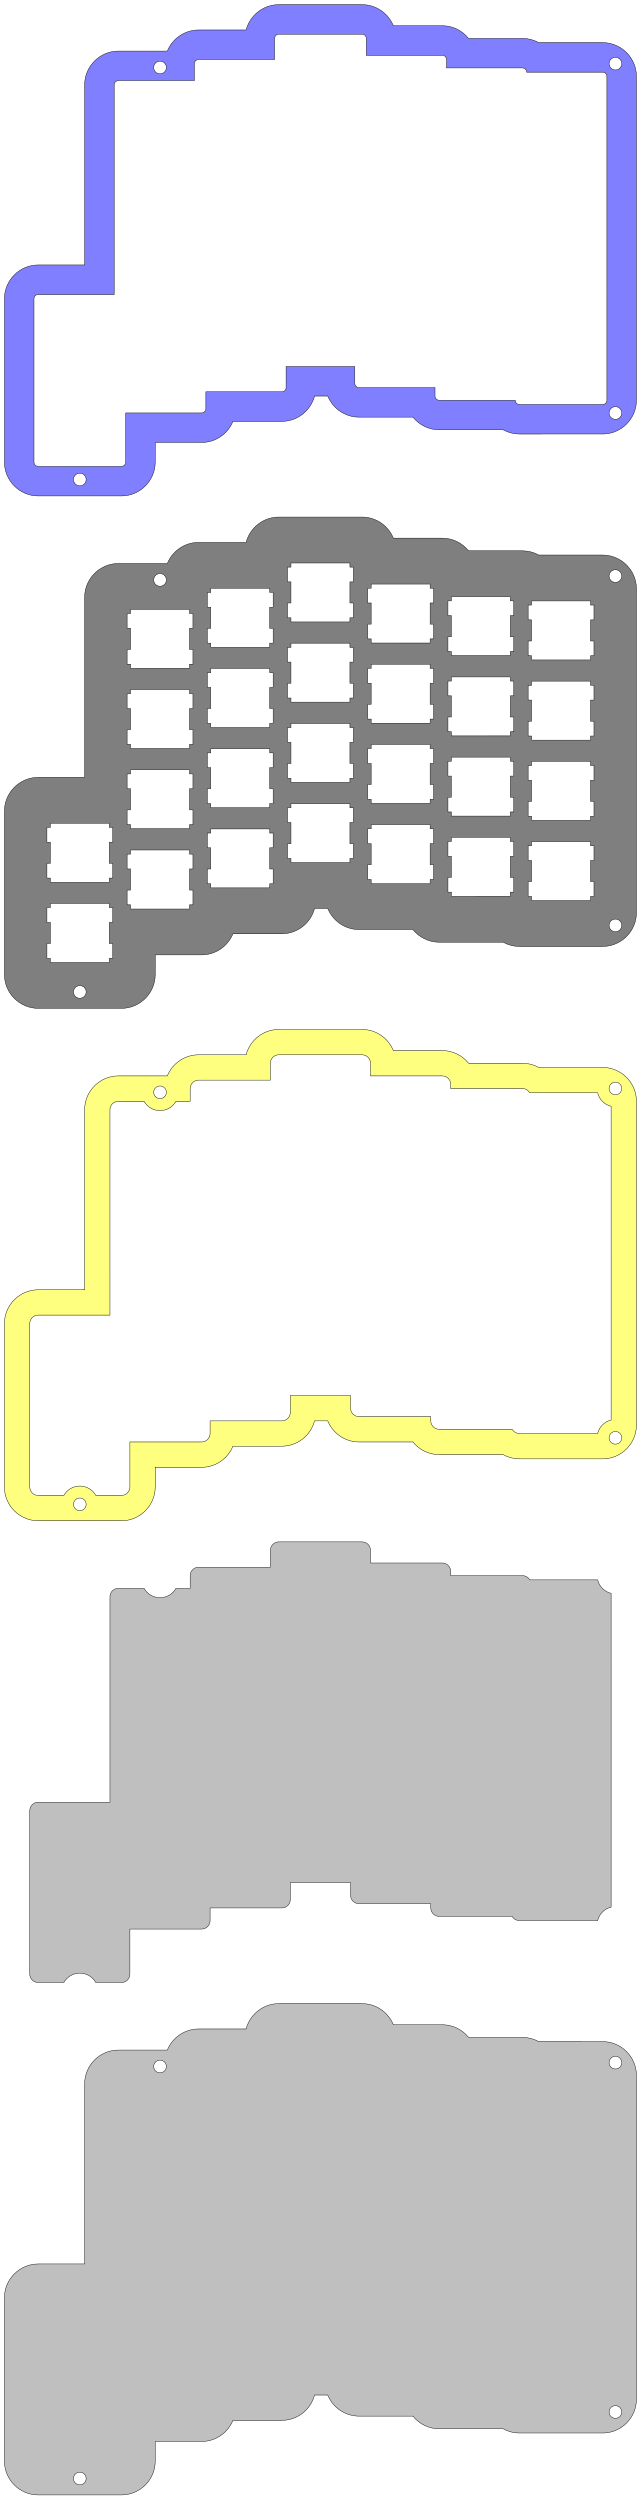
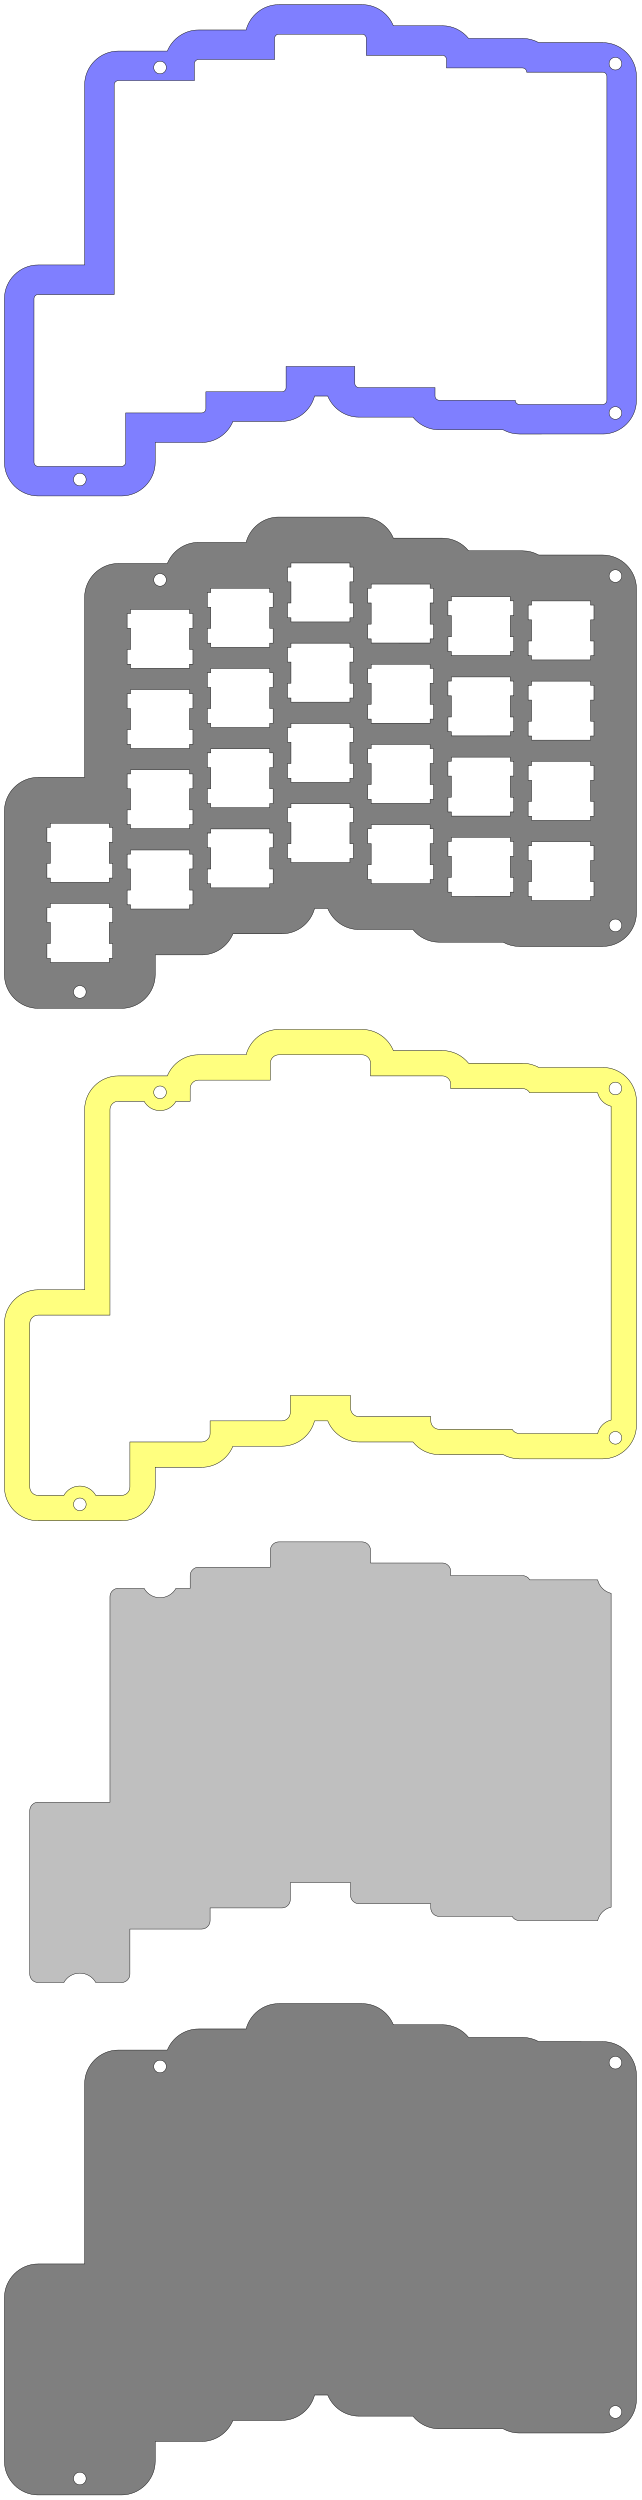
<svg xmlns="http://www.w3.org/2000/svg" height="2237.626" stroke-opacity="1" viewBox="0 0 574 2238" font-size="1" width="573.809" stroke="rgb(0,0,0)" version="1.1">
  <defs />
-   <g stroke-linejoin="miter" stroke-opacity="1.0" fill-opacity="0.5" stroke="rgb(0,0,0)" stroke-width="0.378" fill="rgb(128,128,128)" stroke-linecap="butt" stroke-miterlimit="10.0">
+   <g stroke-linejoin="miter" stroke-opacity="1.0" fill-opacity="0.5" stroke="rgb(0,0,0)" stroke-width="0.378" fill="rgb(0,0,0)" stroke-linecap="butt" stroke-miterlimit="10.0">
    <path d="M 3.969,2057.076 c 0,-16.609 13.628,-30.235 30.236 -30.236c 13.858,-0 27.716,-0.001 41.575 -0.001c -0,-4.972 -0,-9.944 -0 -14.916c -0,-0.907 -0,-1.814 -0 -2.721c 0,-0 0,-0 0 -0c -0,-23.03 -0.001,-46.06 -0.001 -69.09c -0,-0.907 -0,-1.814 -0 -2.721c 0,-0 0,-0 0 -0c -0,-23.937 -0.001,-47.874 -0.001 -71.811c 0,-16.609 13.628,-30.235 30.236 -30.236c 14.6,-0 29.2,-0.001 43.8 -0.001c 4.516,-11.046 15.405,-18.897 28.01 -18.897c 14.18,-0 28.361,-0.001 42.541 -0.001c 3.386,-12.992 15.269,-22.677 29.27 -22.677c 24.844,-0 49.688,-0.001 74.532 -0.001c 12.606,-0 23.495,7.851 28.011 18.897c 14.6,-0 29.2,-0.001 43.8 -0.001c 9.479,-0 17.987,4.439 23.545 11.338c 16.089,-0 32.177,-0.001 48.266 -0.001c 5.272,-0 10.244,1.373 14.575 3.779c 19.079,-0 38.157,-0.001 57.236 -0.001c 16.608,-0 30.236,13.628 30.237 30.236c 0,23.936 0.001,47.871 0.001 71.806c 0,0.002 0,0.003 0 0.004c 0,0.907 0,1.814 0 2.721c 0,0 0,0 0 0c 0,23.03 0.001,46.06 0.001 69.09c 0,0.907 0,1.814 0 2.721c 0,0 0,0 0 0c 0,23.03 0.001,46.06 0.001 69.09c 0,0.907 0,1.814 0 2.721c 0,0 0,0 0 0c 0,23.937 0.001,47.874 0.001 71.811c 0,0 0,0 0 0c 0,16.608 -13.628,30.236 -30.236 30.236c -24.844,0 -49.688,0.001 -74.532 0.001c -5.272,0 -10.244,-1.373 -14.575 -3.779c -19.079,0 -38.157,0.001 -57.236 0.001c -9.479,0 -17.987,-4.439 -23.545 -11.338c -16.089,0 -32.177,0.001 -48.266 0.001c -12.605,0 -23.495,-7.851 -28.011 -18.897c -3.936,0 -7.873,0 -11.809 0c -3.386,12.991 -15.269,22.677 -29.27 22.677c -14.6,0 -29.2,0.001 -43.8 0.001c -4.516,11.046 -15.405,18.897 -28.01 18.898c -13.858,0 -27.716,0.001 -41.575 0.001c 0,5.879 0,11.758 0 17.638c 0,0 0,0 0 0c 0,16.608 -13.628,30.236 -30.236 30.236c -24.844,0 -49.688,0.001 -74.532 0.001c -16.608,0 -30.236,-13.628 -30.237 -30.236c -0,-23.937 -0.001,-47.874 -0.001 -71.811c -0,-0.907 -0,-1.814 -0 -2.721c 0,-0 0,-0 0 -0c -0,-23.937 -0.001,-47.874 -0.002 -71.813ZM 77.143,2218.953 c 0,-3.131 -2.538,-5.669 -5.669 -5.669c -3.131,-0 -5.669,2.538 -5.669 5.669c 0,3.131 2.538,5.669 5.669 5.669c 3.131,0 5.669,-2.538 5.669 -5.669ZM 556.682,2159.385 c 0,-3.131 -2.538,-5.669 -5.669 -5.669c -3.131,-0 -5.669,2.538 -5.669 5.669c 0,3.131 2.538,5.669 5.669 5.669c 3.131,0 5.669,-2.538 5.669 -5.669ZM 148.948,1850.044 c 0,-3.131 -2.538,-5.669 -5.669 -5.669c -3.131,-0 -5.669,2.538 -5.669 5.669c 0,3.131 2.538,5.669 5.669 5.669c 3.131,0 5.669,-2.538 5.669 -5.669ZM 556.676,1846.604 c 0,-3.131 -2.538,-5.669 -5.669 -5.669c -3.131,-0 -5.669,2.538 -5.669 5.669c 0,3.131 2.538,5.669 5.669 5.669c 3.131,0 5.669,-2.538 5.669 -5.669Z" />
  </g>
  <g stroke-linejoin="miter" stroke-opacity="1.0" fill-opacity="0.5" stroke="rgb(0,0,0)" stroke-width="0.378" fill="rgb(128,128,128)" stroke-linecap="butt" stroke-miterlimit="10.0">
    <path d="M 26.646,1620.967 c 0,-4.162 3.397,-7.559 7.559 -7.559c 21.417,-0 42.835,-0.001 64.252 -0.001c -0,-12.531 -0,-25.062 -0.001 -37.594c -0,-0.907 -0,-1.814 -0 -2.721c 0,-0 0,-0 0 -0c -0,-23.03 -0.001,-46.06 -0.001 -69.09c -0,-0.907 -0,-1.814 -0 -2.721c 0,-0 0,-0 0 -0c -0,-23.937 -0.001,-47.874 -0.001 -71.811c 0,-4.162 3.397,-7.559 7.559 -7.559c 7.652,-0 15.305,-0 22.958 -0c 2.8,5.013 8.158,8.403 14.308 8.403c 6.15,-0 11.509,-3.39 14.309 -8.403c 4.226,-0 8.451,-0 12.677 -0c -0,-3.78 -0,-7.559 -0 -11.339c 0,-4.162 3.397,-7.559 7.559 -7.559c 21.417,-0 42.835,-0.001 64.252 -0.001c -0,-5.039 -0,-10.079 -0 -15.118c 0,-4.162 3.397,-7.559 7.559 -7.559c 24.844,-0 49.688,-0.001 74.532 -0.001c 4.162,-0 7.559,3.397 7.559 7.559c 0,3.78 0,7.559 0 11.339c 21.417,-0 42.835,-0.001 64.252 -0.001c 4.162,-0 7.559,3.397 7.559 7.559c 0,1.26 0,2.52 0 3.78c 21.417,-0 42.835,-0.001 64.252 -0.001c 2.787,-0 5.231,1.523 6.542 3.779c 20.251,-0 40.503,-0.001 60.754 -0.001c 1.434,5.954 6.121,10.64 12.075 12.074c 0,22.43 0.001,44.861 0.001 67.291c 0,0.002 0,0.003 0 0.004c 0,0.907 0,1.814 0 2.721c 0,0 0,0 0 0c 0,23.03 0.001,46.06 0.001 69.09c 0,0.907 0,1.814 0 2.721c 0,0 0,0 0 0c 0,23.03 0.001,46.06 0.001 69.09c 0,0.907 0,1.814 0 2.721c 0,0 0,0 0 0c 0,22.432 0.001,44.863 0.001 67.295c -5.954,1.434 -10.641,6.121 -12.075 12.075c -23.339,0 -46.678,0.001 -70.017 0.001c -2.787,0 -5.231,-1.523 -6.542 -3.779c -21.756,0 -43.513,0.001 -65.269 0.001c -4.162,0 -7.559,-3.397 -7.559 -7.559c -0,-1.26 -0,-2.52 -0 -3.78c -21.417,0 -42.835,0.001 -64.252 0.001c -4.162,0 -7.559,-3.397 -7.559 -7.559c -0,-3.78 -0,-7.559 -0 -11.339c -17.991,0 -35.981,0.001 -53.972 0.001c 0,5.039 0,10.079 0 15.118c 0,0 0,0 0 0c 0,4.162 -3.397,7.559 -7.559 7.559c -21.417,0 -42.835,0.001 -64.252 0.001c 0,3.78 0,7.559 0 11.339c 0,0 0,0 0 0c 0,4.162 -3.397,7.559 -7.559 7.559c -21.417,0 -42.835,0.001 -64.252 0.001c 0,13.438 0.001,26.877 0.001 40.315c 0,0 0,0 0 0c 0,4.162 -3.397,7.559 -7.559 7.559c -7.652,0 -15.305,0 -22.957 0c -2.8,-5.013 -8.159,-8.403 -14.309 -8.403c -6.15,-0 -11.509,3.39 -14.309 8.404c -7.652,0 -15.305,0 -22.957 0c -4.162,0 -7.559,-3.397 -7.559 -7.559c -0,-23.937 -0.001,-47.874 -0.001 -71.811c -0,-0.907 -0,-1.814 -0 -2.721c 0,-0 0,-0 0 -0c -0,-23.937 -0.001,-47.874 -0.001 -71.811Z" />
  </g>
  <g stroke-linejoin="miter" stroke-opacity="1.0" fill-opacity="0.5" stroke="rgb(0,0,0)" stroke-width="0.378" fill="rgb(255,255,0)" stroke-linecap="butt" stroke-miterlimit="10.0">
    <path d="M 3.969,1184.853 c 0,-16.609 13.628,-30.235 30.236 -30.236c 13.858,-0 27.716,-0.001 41.575 -0.001c -0,-4.972 -0,-9.944 -0 -14.916c -0,-0.907 -0,-1.814 -0 -2.721c 0,-0 0,-0 0 -0c -0,-23.03 -0.001,-46.06 -0.001 -69.09c -0,-0.907 -0,-1.814 -0 -2.721c 0,-0 0,-0 0 -0c -0,-23.937 -0.001,-47.874 -0.001 -71.811c 0,-16.609 13.628,-30.235 30.236 -30.236c 14.6,-0 29.2,-0.001 43.8 -0.001c 4.516,-11.046 15.405,-18.897 28.01 -18.897c 14.18,-0 28.361,-0.001 42.541 -0.001c 3.386,-12.992 15.269,-22.677 29.27 -22.677c 24.844,-0 49.688,-0.001 74.532 -0.001c 12.606,-0 23.495,7.851 28.011 18.897c 14.6,-0 29.2,-0.001 43.8 -0.001c 9.479,-0 17.987,4.439 23.545 11.338c 16.089,-0 32.177,-0.001 48.266 -0.001c 5.272,-0 10.244,1.373 14.575 3.779c 19.079,-0 38.157,-0.001 57.236 -0.001c 16.608,-0 30.236,13.628 30.237 30.236c 0,23.936 0.001,47.871 0.001 71.806c 0,0.002 0,0.003 0 0.004c 0,0.907 0,1.814 0 2.721c 0,0 0,0 0 0c 0,23.03 0.001,46.06 0.001 69.09c 0,0.907 0,1.814 0 2.721c 0,0 0,0 0 0c 0,23.03 0.001,46.06 0.001 69.09c 0,0.907 0,1.814 0 2.721c 0,0 0,0 0 0c 0,23.937 0.001,47.874 0.001 71.811c 0,0 0,0 0 0c 0,16.608 -13.628,30.236 -30.236 30.236c -24.844,0 -49.688,0.001 -74.532 0.001c -5.272,0 -10.244,-1.373 -14.575 -3.779c -19.079,0 -38.157,0.001 -57.236 0.001c -9.479,0 -17.987,-4.439 -23.545 -11.338c -16.089,0 -32.177,0.001 -48.266 0.001c -12.605,0 -23.495,-7.851 -28.011 -18.897c -3.936,0 -7.873,0 -11.809 0c -3.386,12.991 -15.269,22.677 -29.27 22.677c -14.6,0 -29.2,0.001 -43.8 0.001c -4.516,11.046 -15.405,18.897 -28.01 18.898c -13.858,0 -27.716,0.001 -41.575 0.001c 0,5.879 0,11.758 0 17.638c 0,0 0,0 0 0c 0,16.608 -13.628,30.236 -30.236 30.236c -24.844,0 -49.688,0.001 -74.532 0.001c -16.608,0 -30.236,-13.628 -30.237 -30.236c -0,-23.937 -0.001,-47.874 -0.001 -71.811c -0,-0.907 -0,-1.814 -0 -2.721c 0,-0 0,-0 0 -0c -0,-23.937 -0.001,-47.874 -0.002 -71.813ZM 26.646,1184.854 c 0,23.937 0.001,47.874 0.001 71.811c 0,0 0,0 0 0c 0,0.907 0,1.814 0 2.721c 0,23.937 0.001,47.874 0.001 71.811c 0,4.162 3.397,7.559 7.559 7.559c 7.652,-0 15.305,-0 22.957 -0c 2.8,-5.013 8.159,-8.404 14.309 -8.404c 6.15,-0 11.508,3.39 14.309 8.403c 7.652,-0 15.305,-0 22.957 -0c 4.162,-0 7.559,-3.397 7.559 -7.559c 0,-0 0,-0 0 -0c -0,-5.879 -0,-11.758 -0 -17.636c -0,-7.56 -0,-15.119 -0 -22.679c 7.559,-0 15.118,-0 22.677 -0c 10.572,-0 21.144,-0 31.716 -0.001c 3.286,-0 6.572,-0 9.859 -0c 4.162,-0 7.559,-3.397 7.559 -7.559c 0,-0 0,-0 0 -0c -0,-3.78 -0,-7.559 -0 -11.339c 7.559,-0 15.118,-0 22.677 -0c 13.858,-0 27.716,-0.001 41.575 -0.001c 0.443,-0 0.877,-0.038 1.3 -0.112c 3.547,-0.62 6.259,-3.728 6.259 -7.447c 0,-0 0,-0 0 -0c -0,-5.039 -0,-10.079 -0 -15.118c 7.559,-0 15.118,-0 22.677 -0c 2.872,-0 5.745,-0 8.617 -0c 7.559,-0 15.118,-0 22.677 -0c 0,3.78 0,7.559 0 11.339c 0,4.162 3.397,7.559 7.559 7.559c 3.287,-0 6.573,-0 9.86 -0c 10.572,-0 21.143,-0 31.715 -0.001c 7.559,-0 15.118,-0 22.677 -0c 0,1.26 0,2.52 0 3.78c 0,4.162 3.397,7.559 7.559 7.559c 5.979,-0 11.958,-0 17.937 -0c 7.958,-0 15.917,-0 23.875 -0c 7.819,-0 15.638,-0 23.457 -0c 1.311,2.256 3.755,3.78 6.542 3.779c 7.194,-0 14.388,-0 21.582 -0c 16.145,-0 32.29,-0.001 48.434 -0.001c 1.434,-5.954 6.12,-10.641 12.075 -12.075c -0,-22.432 -0.001,-44.863 -0.001 -67.295c 0,-0 0,-0 0 -0c -0,-0.907 -0,-1.814 -0 -2.721c -0,-23.03 -0.001,-46.06 -0.001 -69.09c 0,-0 0,-0 0 -0c -0,-0.907 -0,-1.814 -0 -2.721c -0,-23.03 -0.001,-46.06 -0.001 -69.09c 0,-0 0,-0 0 -0c -0,-0.907 -0,-1.814 -0 -2.721c 0,-0.002 0,-0.003 0 -0.004c -0,-22.43 -0.001,-44.861 -0.001 -67.291c -5.954,-1.434 -10.641,-6.12 -12.075 -12.074c -12.432,0 -24.865,0 -37.297 0.001c -7.819,0 -15.638,0 -23.457 0c -1.311,-2.256 -3.755,-3.78 -6.542 -3.779c -7.194,0 -14.387,0 -21.581 0c -6.665,0 -13.329,0 -19.994 0c -7.559,0 -15.118,0 -22.677 0c -0,-1.26 -0,-2.52 -0 -3.78c -0,-4.162 -3.397,-7.559 -7.559 -7.559c -5.978,0 -11.956,0 -17.933 0c -7.88,0 -15.761,0 -23.642 0c -7.559,0 -15.118,0 -22.677 0c -0,-3.78 -0,-7.559 -0 -11.339c -0,-4.162 -3.397,-7.559 -7.559 -7.559c -3.284,0 -6.568,0 -9.851 0c -21.56,0 -43.121,0.001 -64.681 0.001c -0.448,0 -0.887,0.039 -1.314 0.115c -3.539,0.625 -6.245,3.73 -6.245 7.444c 0,5.039 0,10.079 0 15.118c -7.559,0 -15.118,0 -22.677 0c -10.573,0 -21.147,0 -31.721 0.001c -3.285,0 -6.569,0 -9.854 0c -4.162,0 -7.559,3.397 -7.559 7.559c 0,3.78 0,7.559 0 11.339c -4.226,0 -8.451,0 -12.677 0c -2.072,3.71 -5.546,6.531 -9.704 7.747c -1.461,0.427 -3.006,0.656 -4.604 0.656c -6.15,-0 -11.508,-3.39 -14.308 -8.403c -7.652,0 -15.305,0 -22.958 0c -4.162,0 -7.559,3.397 -7.559 7.559c 0,23.937 0.001,47.874 0.001 71.811c 0,0 0,0 0 0c 0,0.907 0,1.814 0 2.721c 0,23.03 0.001,46.06 0.001 69.09c 0,0 0,0 0 0c 0,0.907 0,1.814 0 2.721c 0,4.972 0,9.944 0 14.916c 0,7.559 0,15.118 0 22.677c -7.559,0 -15.118,0 -22.677 0c -13.858,0 -27.716,0.001 -41.575 0.001c -4.162,0 -7.559,3.397 -7.559 7.559ZM 77.143,1346.73 c 0,-3.131 -2.538,-5.669 -5.669 -5.669c -3.131,-0 -5.669,2.538 -5.669 5.669c 0,3.131 2.538,5.669 5.669 5.669c 3.131,0 5.669,-2.538 5.669 -5.669ZM 556.682,1287.162 c 0,-3.131 -2.538,-5.669 -5.669 -5.669c -3.131,-0 -5.669,2.538 -5.669 5.669c 0,3.131 2.538,5.669 5.669 5.669c 3.131,0 5.669,-2.538 5.669 -5.669ZM 148.948,977.822 c 0,-3.131 -2.538,-5.669 -5.669 -5.669c -3.131,-0 -5.669,2.538 -5.669 5.669c 0,3.131 2.538,5.669 5.669 5.669c 3.131,0 5.669,-2.538 5.669 -5.669ZM 556.676,974.382 c 0,-3.131 -2.538,-5.669 -5.669 -5.669c -3.131,-0 -5.669,2.538 -5.669 5.669c 0,3.131 2.538,5.669 5.669 5.669c 3.131,0 5.669,-2.538 5.669 -5.669Z" />
  </g>
  <g stroke-linejoin="miter" stroke-opacity="1.0" fill-opacity="0.5" stroke="rgb(0,0,0)" stroke-width="0.378" fill="rgb(0,0,0)" stroke-linecap="butt" stroke-miterlimit="10.0">
    <path d="M 3.969,726.065 c 0,-16.609 13.628,-30.235 30.236 -30.236c 13.858,-0 27.716,-0.001 41.575 -0.001c -0,-4.972 -0,-9.944 -0 -14.916c -0,-0.907 -0,-1.814 -0 -2.721c 0,-0 0,-0 0 -0c -0,-23.03 -0.001,-46.06 -0.001 -69.09c -0,-0.907 -0,-1.814 -0 -2.721c 0,-0 0,-0 0 -0c -0,-23.937 -0.001,-47.874 -0.001 -71.811c 0,-16.609 13.628,-30.235 30.236 -30.236c 14.6,-0 29.2,-0.001 43.8 -0.001c 4.516,-11.046 15.405,-18.897 28.01 -18.897c 14.18,-0 28.361,-0.001 42.541 -0.001c 3.386,-12.992 15.269,-22.677 29.27 -22.677c 24.844,-0 49.688,-0.001 74.532 -0.001c 12.606,-0 23.495,7.851 28.011 18.897c 14.6,-0 29.2,-0.001 43.8 -0.001c 9.479,-0 17.987,4.439 23.545 11.338c 16.089,-0 32.177,-0.001 48.266 -0.001c 5.272,-0 10.244,1.373 14.575 3.779c 19.079,-0 38.157,-0.001 57.236 -0.001c 16.608,-0 30.236,13.628 30.237 30.236c 0,23.936 0.001,47.871 0.001 71.806c 0,0.002 0,0.003 0 0.004c 0,0.907 0,1.814 0 2.721c 0,0 0,0 0 0c 0,23.03 0.001,46.06 0.001 69.09c 0,0.907 0,1.814 0 2.721c 0,0 0,0 0 0c 0,23.03 0.001,46.06 0.001 69.09c 0,0.907 0,1.814 0 2.721c 0,0 0,0 0 0c 0,23.937 0.001,47.874 0.001 71.811c 0,0 0,0 0 0c 0,16.608 -13.628,30.236 -30.236 30.236c -24.844,0 -49.688,0.001 -74.532 0.001c -5.272,0 -10.244,-1.373 -14.575 -3.779c -19.079,0 -38.157,0.001 -57.236 0.001c -9.479,0 -17.987,-4.439 -23.545 -11.338c -16.089,0 -32.177,0.001 -48.266 0.001c -12.605,0 -23.495,-7.851 -28.011 -18.897c -3.936,0 -7.873,0 -11.809 0c -3.386,12.991 -15.269,22.677 -29.27 22.677c -14.6,0 -29.2,0.001 -43.8 0.001c -4.516,11.046 -15.405,18.897 -28.01 18.898c -13.858,0 -27.716,0.001 -41.575 0.001c 0,5.879 0,11.758 0 17.638c 0,0 0,0 0 0c 0,16.608 -13.628,30.236 -30.236 30.236c -24.844,0 -49.688,0.001 -74.532 0.001c -16.608,0 -30.236,-13.628 -30.237 -30.236c -0,-23.937 -0.001,-47.874 -0.001 -71.811c -0,-0.907 -0,-1.814 -0 -2.721c 0,-0 0,-0 0 -0c -0,-23.937 -0.001,-47.874 -0.002 -71.813ZM 41.999,740.637 c 0,4.41 0,8.819 0 13.229c 1.024,-0 2.048,-0 3.072 -0c 0,6.31 0,12.621 0 18.931c -1.024,0 -2.048,0 -3.072 0c 0,4.41 0,8.819 0 13.229c 1.024,-0 2.048,-0 3.072 -0c 0,1.235 0,2.47 0 3.706c 17.6,-0 35.2,-0.001 52.8 -0.001c -0,-1.235 -0,-2.47 -0 -3.706c 1.024,-0 2.048,-0 3.072 -0c -0,-4.41 -0,-8.819 -0 -13.229c -1.024,0 -2.048,0 -3.072 0c -0,-6.31 -0,-12.621 -0 -18.931c 1.024,-0 2.048,-0 3.072 -0c -0,-4.41 -0,-8.819 -0 -13.229c -1.024,0 -2.048,0 -3.072 0c -0,-1.235 -0,-2.47 -0 -3.706c -17.6,0 -35.2,0.001 -52.8 0.001c 0,1.235 0,2.47 0 3.706c -1.024,0 -2.048,0 -3.072 0ZM 42,812.448 c 0,4.41 0,8.819 0 13.229c 1.024,-0 2.048,-0 3.072 -0c 0,6.31 0,12.621 0 18.931c -1.024,0 -2.048,0 -3.072 0c 0,4.41 0,8.819 0 13.229c 1.024,-0 2.048,-0 3.072 -0c 0,1.235 0,2.47 0 3.706c 17.6,-0 35.2,-0.001 52.8 -0.001c -0,-1.235 -0,-2.47 -0 -3.706c 1.024,-0 2.048,-0 3.072 -0c -0,-4.41 -0,-8.819 -0 -13.229c -1.024,0 -2.048,0 -3.072 0c -0,-6.31 -0,-12.621 -0 -18.931c 1.024,-0 2.048,-0 3.072 -0c -0,-4.41 -0,-8.819 -0 -13.229c -1.024,0 -2.048,0 -3.072 0c -0,-1.235 -0,-2.47 -0 -3.706c -17.6,0 -35.2,0.001 -52.8 0.001c 0,1.235 0,2.47 0 3.706c -1.024,0 -2.048,0 -3.072 0ZM 113.807,549.14 c 0,4.41 0,8.819 0 13.229c 1.024,-0 2.048,-0 3.072 -0c 0,6.31 0,12.621 0 18.931c -1.024,0 -2.048,0 -3.072 0c 0,4.41 0,8.819 0 13.229c 1.024,-0 2.048,-0 3.072 -0c 0,1.235 0,2.47 0 3.706c 17.6,-0 35.2,-0.001 52.8 -0.001c -0,-1.235 -0,-2.47 -0 -3.706c 1.024,-0 2.048,-0 3.072 -0c -0,-4.41 -0,-8.819 -0 -13.229c -1.024,0 -2.048,0 -3.072 0c -0,-6.31 -0,-12.621 -0 -18.931c 1.024,-0 2.048,-0 3.072 -0c -0,-4.41 -0,-8.819 -0 -13.229c -1.024,0 -2.048,0 -3.072 0c -0,-1.235 -0,-2.47 -0 -3.706c -17.6,0 -35.2,0.001 -52.8 0.001c 0,1.235 0,2.47 0 3.706c -1.024,0 -2.048,0 -3.072 0ZM 113.808,620.951 c 0,4.41 0,8.819 0 13.229c 1.024,-0 2.048,-0 3.072 -0c 0,6.31 0,12.621 0 18.931c -1.024,0 -2.048,0 -3.072 0c 0,4.41 0,8.819 0 13.229c 1.024,-0 2.048,-0 3.072 -0c 0,1.235 0,2.47 0 3.706c 17.6,-0 35.2,-0.001 52.8 -0.001c -0,-1.235 -0,-2.47 -0 -3.706c 1.024,-0 2.048,-0 3.072 -0c -0,-4.41 -0,-8.819 -0 -13.229c -1.024,0 -2.048,0 -3.072 0c -0,-6.31 -0,-12.621 -0 -18.931c 1.024,-0 2.048,-0 3.072 -0c -0,-4.41 -0,-8.819 -0 -13.229c -1.024,0 -2.048,0 -3.072 0c -0,-1.235 -0,-2.47 -0 -3.706c -17.6,0 -35.2,0.001 -52.8 0.001c 0,1.235 0,2.47 0 3.706c -1.024,0 -2.048,0 -3.072 0ZM 113.809,692.762 c 0,4.41 0,8.819 0 13.229c 1.024,-0 2.048,-0 3.072 -0c 0,6.31 0,12.621 0 18.931c -1.024,0 -2.048,0 -3.072 0c 0,4.41 0,8.819 0 13.229c 1.024,-0 2.048,-0 3.072 -0c 0,1.235 0,2.47 0 3.706c 17.6,-0 35.2,-0.001 52.8 -0.001c -0,-1.235 -0,-2.47 -0 -3.706c 1.024,-0 2.048,-0 3.072 -0c -0,-4.41 -0,-8.819 -0 -13.229c -1.024,0 -2.048,0 -3.072 0c -0,-6.31 -0,-12.621 -0 -18.931c 1.024,-0 2.048,-0 3.072 -0c -0,-4.41 -0,-8.819 -0 -13.229c -1.024,0 -2.048,0 -3.072 0c -0,-1.235 -0,-2.47 -0 -3.706c -17.6,0 -35.2,0.001 -52.8 0.001c 0,1.235 0,2.47 0 3.706c -1.024,0 -2.048,0 -3.072 0ZM 113.811,764.573 c 0,4.41 0,8.819 0 13.229c 1.024,-0 2.048,-0 3.072 -0c 0,6.31 0,12.621 0 18.931c -1.024,0 -2.048,0 -3.072 0c 0,4.41 0,8.819 0 13.229c 1.024,-0 2.048,-0 3.072 -0c 0,1.235 0,2.47 0 3.706c 17.6,-0 35.2,-0.001 52.8 -0.001c -0,-1.235 -0,-2.47 -0 -3.706c 1.024,-0 2.048,-0 3.072 -0c -0,-4.41 -0,-8.819 -0 -13.229c -1.024,0 -2.048,0 -3.072 0c -0,-6.31 -0,-12.621 -0 -18.931c 1.024,-0 2.048,-0 3.072 -0c -0,-4.41 -0,-8.819 -0 -13.229c -1.024,0 -2.048,0 -3.072 0c -0,-1.235 -0,-2.47 -0 -3.706c -17.6,0 -35.2,0.001 -52.8 0.001c 0,1.235 0,2.47 0 3.706c -1.024,0 -2.048,0 -3.072 0ZM 185.618,530.241 c 0,4.41 0,8.819 0 13.229c 1.024,-0 2.048,-0 3.072 -0c 0,6.31 0,12.621 0 18.931c -1.024,0 -2.048,0 -3.072 0c 0,4.41 0,8.819 0 13.229c 1.024,-0 2.048,-0 3.072 -0c 0,1.235 0,2.47 0 3.706c 17.6,-0 35.2,-0.001 52.8 -0.001c -0,-1.235 -0,-2.47 -0 -3.706c 1.024,-0 2.048,-0 3.072 -0c -0,-4.41 -0,-8.819 -0 -13.229c -1.024,0 -2.048,0 -3.072 0c -0,-6.31 -0,-12.621 -0 -18.931c 1.024,-0 2.048,-0 3.072 -0c -0,-4.41 -0,-8.819 -0 -13.229c -1.024,0 -2.048,0 -3.072 0c -0,-1.235 -0,-2.47 -0 -3.706c -17.6,0 -35.2,0.001 -52.8 0.001c 0,1.235 0,2.47 0 3.706c -1.024,0 -2.048,0 -3.072 0ZM 185.619,602.052 c 0,4.41 0,8.819 0 13.229c 1.024,-0 2.048,-0 3.072 -0c 0,6.31 0,12.621 0 18.931c -1.024,0 -2.048,0 -3.072 0c 0,4.41 0,8.819 0 13.229c 1.024,-0 2.048,-0 3.072 -0c 0,1.235 0,2.47 0 3.706c 17.6,-0 35.2,-0.001 52.8 -0.001c -0,-1.235 -0,-2.47 -0 -3.706c 1.024,-0 2.048,-0 3.072 -0c -0,-4.41 -0,-8.819 -0 -13.229c -1.024,0 -2.048,0 -3.072 0c -0,-6.31 -0,-12.621 -0 -18.931c 1.024,-0 2.048,-0 3.072 -0c -0,-4.41 -0,-8.819 -0 -13.229c -1.024,0 -2.048,0 -3.072 0c -0,-1.235 -0,-2.47 -0 -3.706c -17.6,0 -35.2,0.001 -52.8 0.001c 0,1.235 0,2.47 0 3.706c -1.024,0 -2.048,0 -3.072 0ZM 185.62,673.863 c 0,4.41 0,8.819 0 13.229c 1.024,-0 2.048,-0 3.072 -0c 0,6.31 0,12.621 0 18.931c -1.024,0 -2.048,0 -3.072 0c 0,4.41 0,8.819 0 13.229c 1.024,-0 2.048,-0 3.072 -0c 0,1.235 0,2.47 0 3.706c 17.6,-0 35.2,-0.001 52.8 -0.001c -0,-1.235 -0,-2.47 -0 -3.706c 1.024,-0 2.048,-0 3.072 -0c -0,-4.41 -0,-8.819 -0 -13.229c -1.024,0 -2.048,0 -3.072 0c -0,-6.31 -0,-12.621 -0 -18.931c 1.024,-0 2.048,-0 3.072 -0c -0,-4.41 -0,-8.819 -0 -13.229c -1.024,0 -2.048,0 -3.072 0c -0,-1.235 -0,-2.47 -0 -3.706c -17.6,0 -35.2,0.001 -52.8 0.001c 0,1.235 0,2.47 0 3.706c -1.024,0 -2.048,0 -3.072 0ZM 185.621,745.674 c 0,4.41 0,8.819 0 13.229c 1.024,-0 2.048,-0 3.072 -0c 0,6.31 0,12.621 0 18.931c -1.024,0 -2.048,0 -3.072 0c 0,4.41 0,8.819 0 13.229c 1.024,-0 2.048,-0 3.072 -0c 0,1.235 0,2.47 0 3.706c 17.6,-0 35.2,-0.001 52.8 -0.001c -0,-1.235 -0,-2.47 -0 -3.706c 1.024,-0 2.048,-0 3.072 -0c -0,-4.41 -0,-8.819 -0 -13.229c -1.024,0 -2.048,0 -3.072 0c -0,-6.31 -0,-12.621 -0 -18.931c 1.024,-0 2.048,-0 3.072 -0c -0,-4.41 -0,-8.819 -0 -13.229c -1.024,0 -2.048,0 -3.072 0c -0,-1.235 -0,-2.47 -0 -3.706c -17.6,0 -35.2,0.001 -52.8 0.001c 0,1.235 0,2.47 0 3.706c -1.024,0 -2.048,0 -3.072 0ZM 257.428,507.563 c 0,4.41 0,8.819 0 13.229c 1.024,-0 2.048,-0 3.072 -0c 0,6.31 0,12.621 0 18.931c -1.024,0 -2.048,0 -3.072 0c 0,4.41 0,8.819 0 13.229c 1.024,-0 2.048,-0 3.072 -0c 0,1.235 0,2.47 0 3.706c 17.6,-0 35.2,-0.001 52.8 -0.001c -0,-1.235 -0,-2.47 -0 -3.706c 1.024,-0 2.048,-0 3.072 -0c -0,-4.41 -0,-8.819 -0 -13.229c -1.024,0 -2.048,0 -3.072 0c -0,-6.31 -0,-12.621 -0 -18.931c 1.024,-0 2.048,-0 3.072 -0c -0,-4.41 -0,-8.819 -0 -13.229c -1.024,0 -2.048,0 -3.072 0c -0,-1.235 -0,-2.47 -0 -3.706c -17.6,0 -35.2,0.001 -52.8 0.001c 0,1.235 0,2.47 0 3.706c -1.024,0 -2.048,0 -3.072 0ZM 257.429,579.374 c 0,4.41 0,8.819 0 13.229c 1.024,-0 2.048,-0 3.072 -0c 0,6.31 0,12.621 0 18.931c -1.024,0 -2.048,0 -3.072 0c 0,4.41 0,8.819 0 13.229c 1.024,-0 2.048,-0 3.072 -0c 0,1.235 0,2.47 0 3.706c 17.6,-0 35.2,-0.001 52.8 -0.001c -0,-1.235 -0,-2.47 -0 -3.706c 1.024,-0 2.048,-0 3.072 -0c -0,-4.41 -0,-8.819 -0 -13.229c -1.024,0 -2.048,0 -3.072 0c -0,-6.31 -0,-12.621 -0 -18.931c 1.024,-0 2.048,-0 3.072 -0c -0,-4.41 -0,-8.819 -0 -13.229c -1.024,0 -2.048,0 -3.072 0c -0,-1.235 -0,-2.47 -0 -3.706c -17.6,0 -35.2,0.001 -52.8 0.001c 0,1.235 0,2.47 0 3.706c -1.024,0 -2.048,0 -3.072 0ZM 257.431,651.185 c 0,4.41 0,8.819 0 13.229c 1.024,-0 2.048,-0 3.072 -0c 0,6.31 0,12.621 0 18.931c -1.024,0 -2.048,0 -3.072 0c 0,4.41 0,8.819 0 13.229c 1.024,-0 2.048,-0 3.072 -0c 0,1.235 0,2.47 0 3.706c 17.6,-0 35.2,-0.001 52.8 -0.001c -0,-1.235 -0,-2.47 -0 -3.706c 1.024,-0 2.048,-0 3.072 -0c -0,-4.41 -0,-8.819 -0 -13.229c -1.024,0 -2.048,0 -3.072 0c -0,-6.31 -0,-12.621 -0 -18.931c 1.024,-0 2.048,-0 3.072 -0c -0,-4.41 -0,-8.819 -0 -13.229c -1.024,0 -2.048,0 -3.072 0c -0,-1.235 -0,-2.47 -0 -3.706c -17.6,0 -35.2,0.001 -52.8 0.001c 0,1.235 0,2.47 0 3.706c -1.024,0 -2.048,0 -3.072 0ZM 257.432,722.996 c 0,4.41 0,8.819 0 13.229c 1.024,-0 2.048,-0 3.072 -0c 0,6.31 0,12.621 0 18.931c -1.024,0 -2.048,0 -3.072 0c 0,4.41 0,8.819 0 13.229c 1.024,-0 2.048,-0 3.072 -0c 0,1.235 0,2.47 0 3.706c 17.6,-0 35.2,-0.001 52.8 -0.001c -0,-1.235 -0,-2.47 -0 -3.706c 1.024,-0 2.048,-0 3.072 -0c -0,-4.41 -0,-8.819 -0 -13.229c -1.024,0 -2.048,0 -3.072 0c -0,-6.31 -0,-12.621 -0 -18.931c 1.024,-0 2.048,-0 3.072 -0c -0,-4.41 -0,-8.819 -0 -13.229c -1.024,0 -2.048,0 -3.072 0c -0,-1.235 -0,-2.47 -0 -3.706c -17.6,0 -35.2,0.001 -52.8 0.001c 0,1.235 0,2.47 0 3.706c -1.024,0 -2.048,0 -3.072 0ZM 329.24,526.459 c 0,4.41 0,8.819 0 13.229c 1.024,-0 2.048,-0 3.072 -0c 0,6.31 0,12.621 0 18.931c -1.024,0 -2.048,0 -3.072 0c 0,4.41 0,8.819 0 13.229c 1.024,-0 2.048,-0 3.072 -0c 0,1.235 0,2.47 0 3.706c 17.6,-0 35.2,-0.001 52.8 -0.001c -0,-1.235 -0,-2.47 -0 -3.706c 1.024,-0 2.048,-0 3.072 -0c -0,-4.41 -0,-8.819 -0 -13.229c -1.024,0 -2.048,0 -3.072 0c -0,-6.31 -0,-12.621 -0 -18.931c 1.024,-0 2.048,-0 3.072 -0c -0,-4.41 -0,-8.819 -0 -13.229c -1.024,0 -2.048,0 -3.072 0c -0,-1.235 -0,-2.47 -0 -3.706c -17.6,0 -35.2,0.001 -52.8 0.001c 0,1.235 0,2.47 0 3.706c -1.024,0 -2.048,0 -3.072 0ZM 329.241,598.27 c 0,4.41 0,8.819 0 13.229c 1.024,-0 2.048,-0 3.072 -0c 0,6.31 0,12.621 0 18.931c -1.024,0 -2.048,0 -3.072 0c 0,4.41 0,8.819 0 13.229c 1.024,-0 2.048,-0 3.072 -0c 0,1.235 0,2.47 0 3.706c 17.6,-0 35.2,-0.001 52.8 -0.001c -0,-1.235 -0,-2.47 -0 -3.706c 1.024,-0 2.048,-0 3.072 -0c -0,-4.41 -0,-8.819 -0 -13.229c -1.024,0 -2.048,0 -3.072 0c -0,-6.31 -0,-12.621 -0 -18.931c 1.024,-0 2.048,-0 3.072 -0c -0,-4.41 -0,-8.819 -0 -13.229c -1.024,0 -2.048,0 -3.072 0c -0,-1.235 -0,-2.47 -0 -3.706c -17.6,0 -35.2,0.001 -52.8 0.001c 0,1.235 0,2.47 0 3.706c -1.024,0 -2.048,0 -3.072 0ZM 329.242,670.081 c 0,4.41 0,8.819 0 13.229c 1.024,-0 2.048,-0 3.072 -0c 0,6.31 0,12.621 0 18.931c -1.024,0 -2.048,0 -3.072 0c 0,4.41 0,8.819 0 13.229c 1.024,-0 2.048,-0 3.072 -0c 0,1.235 0,2.47 0 3.706c 17.6,-0 35.2,-0.001 52.8 -0.001c -0,-1.235 -0,-2.47 -0 -3.706c 1.024,-0 2.048,-0 3.072 -0c -0,-4.41 -0,-8.819 -0 -13.229c -1.024,0 -2.048,0 -3.072 0c -0,-6.31 -0,-12.621 -0 -18.931c 1.024,-0 2.048,-0 3.072 -0c -0,-4.41 -0,-8.819 -0 -13.229c -1.024,0 -2.048,0 -3.072 0c -0,-1.235 -0,-2.47 -0 -3.706c -17.6,0 -35.2,0.001 -52.8 0.001c 0,1.235 0,2.47 0 3.706c -1.024,0 -2.048,0 -3.072 0ZM 329.243,741.892 c 0,4.41 0,8.819 0 13.229c 1.024,-0 2.048,-0 3.072 -0c 0,6.31 0,12.621 0 18.931c -1.024,0 -2.048,0 -3.072 0c 0,4.41 0,8.819 0 13.229c 1.024,-0 2.048,-0 3.072 -0c 0,1.235 0,2.47 0 3.706c 17.6,-0 35.2,-0.001 52.8 -0.001c -0,-1.235 -0,-2.47 -0 -3.706c 1.024,-0 2.048,-0 3.072 -0c -0,-4.41 -0,-8.819 -0 -13.229c -1.024,0 -2.048,0 -3.072 0c -0,-6.31 -0,-12.621 -0 -18.931c 1.024,-0 2.048,-0 3.072 -0c -0,-4.41 -0,-8.819 -0 -13.229c -1.024,0 -2.048,0 -3.072 0c -0,-1.235 -0,-2.47 -0 -3.706c -17.6,0 -35.2,0.001 -52.8 0.001c 0,1.235 0,2.47 0 3.706c -1.024,0 -2.048,0 -3.072 0ZM 401.051,537.797 c 0,4.41 0,8.819 0 13.229c 1.024,-0 2.048,-0 3.072 -0c 0,6.31 0,12.621 0 18.931c -1.024,0 -2.048,0 -3.072 0c 0,4.41 0,8.819 0 13.229c 1.024,-0 2.048,-0 3.072 -0c 0,1.235 0,2.47 0 3.706c 17.6,-0 35.2,-0.001 52.8 -0.001c -0,-1.235 -0,-2.47 -0 -3.706c 1.024,-0 2.048,-0 3.072 -0c -0,-4.41 -0,-8.819 -0 -13.229c -1.024,0 -2.048,0 -3.072 0c -0,-6.31 -0,-12.621 -0 -18.931c 1.024,-0 2.048,-0 3.072 -0c -0,-4.41 -0,-8.819 -0 -13.229c -1.024,0 -2.048,0 -3.072 0c -0,-1.235 -0,-2.47 -0 -3.706c -17.6,0 -35.2,0.001 -52.8 0.001c 0,1.235 0,2.47 0 3.706c -1.024,0 -2.048,0 -3.072 0ZM 401.052,609.607 c 0,4.41 0,8.819 0 13.229c 1.024,-0 2.048,-0 3.072 -0c 0,6.31 0,12.621 0 18.931c -1.024,0 -2.048,0 -3.072 0c 0,4.41 0,8.819 0 13.229c 1.024,-0 2.048,-0 3.072 -0c 0,1.235 0,2.47 0 3.706c 17.6,-0 35.2,-0.001 52.8 -0.001c -0,-1.235 -0,-2.47 -0 -3.706c 1.024,-0 2.048,-0 3.072 -0c -0,-4.41 -0,-8.819 -0 -13.229c -1.024,0 -2.048,0 -3.072 0c -0,-6.31 -0,-12.621 -0 -18.931c 1.024,-0 2.048,-0 3.072 -0c -0,-4.41 -0,-8.819 -0 -13.229c -1.024,0 -2.048,0 -3.072 0c -0,-1.235 -0,-2.47 -0 -3.706c -17.6,0 -35.2,0.001 -52.8 0.001c 0,1.235 0,2.47 0 3.706c -1.024,0 -2.048,0 -3.072 0ZM 401.053,681.418 c 0,4.41 0,8.819 0 13.229c 1.024,-0 2.048,-0 3.072 -0c 0,6.31 0,12.621 0 18.931c -1.024,0 -2.048,0 -3.072 0c 0,4.41 0,8.819 0 13.229c 1.024,-0 2.048,-0 3.072 -0c 0,1.235 0,2.47 0 3.706c 17.6,-0 35.2,-0.001 52.8 -0.001c -0,-1.235 -0,-2.47 -0 -3.706c 1.024,-0 2.048,-0 3.072 -0c -0,-4.41 -0,-8.819 -0 -13.229c -1.024,0 -2.048,0 -3.072 0c -0,-6.31 -0,-12.621 -0 -18.931c 1.024,-0 2.048,-0 3.072 -0c -0,-4.41 -0,-8.819 -0 -13.229c -1.024,0 -2.048,0 -3.072 0c -0,-1.235 -0,-2.47 -0 -3.706c -17.6,0 -35.2,0.001 -52.8 0.001c 0,1.235 0,2.47 0 3.706c -1.024,0 -2.048,0 -3.072 0ZM 401.055,753.23 c 0,4.41 0,8.819 0 13.229c 1.024,-0 2.048,-0 3.072 -0c 0,6.31 0,12.621 0 18.931c -1.024,0 -2.048,0 -3.072 0c 0,4.41 0,8.819 0 13.229c 1.024,-0 2.048,-0 3.072 -0c 0,1.235 0,2.47 0 3.706c 17.6,-0 35.2,-0.001 52.8 -0.001c -0,-1.235 -0,-2.47 -0 -3.706c 1.024,-0 2.048,-0 3.072 -0c -0,-4.41 -0,-8.819 -0 -13.229c -1.024,0 -2.048,0 -3.072 0c -0,-6.31 -0,-12.621 -0 -18.931c 1.024,-0 2.048,-0 3.072 -0c -0,-4.41 -0,-8.819 -0 -13.229c -1.024,0 -2.048,0 -3.072 0c -0,-1.235 -0,-2.47 -0 -3.706c -17.6,0 -35.2,0.001 -52.8 0.001c 0,1.235 0,2.47 0 3.706c -1.024,0 -2.048,0 -3.072 0ZM 472.862,541.575 c 0,4.41 0,8.819 0 13.229c 1.024,-0 2.048,-0 3.072 -0c 0,6.31 0,12.621 0 18.931c -1.024,0 -2.048,0 -3.072 0c 0,4.41 0,8.819 0 13.229c 1.024,-0 2.048,-0 3.072 -0c 0,1.235 0,2.47 0 3.706c 17.6,-0 35.2,-0.001 52.8 -0.001c -0,-1.235 -0,-2.47 -0 -3.706c 1.024,-0 2.048,-0 3.072 -0c -0,-4.41 -0,-8.819 -0 -13.229c -1.024,0 -2.048,0 -3.072 0c -0,-6.31 -0,-12.621 -0 -18.931c 1.024,-0 2.048,-0 3.072 -0c -0,-4.41 -0,-8.819 -0 -13.229c -1.024,0 -2.048,0 -3.072 0c -0,-1.235 -0,-2.47 -0 -3.706c -17.6,0 -35.2,0.001 -52.8 0.001c 0,1.235 0,2.47 0 3.706c -1.024,0 -2.048,0 -3.072 0ZM 472.863,613.386 c 0,4.41 0,8.819 0 13.229c 1.024,-0 2.048,-0 3.072 -0c 0,6.31 0,12.621 0 18.931c -1.024,0 -2.048,0 -3.072 0c 0,4.41 0,8.819 0 13.229c 1.024,-0 2.048,-0 3.072 -0c 0,1.235 0,2.47 0 3.706c 17.6,-0 35.2,-0.001 52.8 -0.001c -0,-1.235 -0,-2.47 -0 -3.706c 1.024,-0 2.048,-0 3.072 -0c -0,-4.41 -0,-8.819 -0 -13.229c -1.024,0 -2.048,0 -3.072 0c -0,-6.31 -0,-12.621 -0 -18.931c 1.024,-0 2.048,-0 3.072 -0c -0,-4.41 -0,-8.819 -0 -13.229c -1.024,0 -2.048,0 -3.072 0c -0,-1.235 -0,-2.47 -0 -3.706c -17.6,0 -35.2,0.001 -52.8 0.001c 0,1.235 0,2.47 0 3.706c -1.024,0 -2.048,0 -3.072 0ZM 472.864,685.197 c 0,4.41 0,8.819 0 13.229c 1.024,-0 2.048,-0 3.072 -0c 0,6.31 0,12.621 0 18.931c -1.024,0 -2.048,0 -3.072 0c 0,4.41 0,8.819 0 13.229c 1.024,-0 2.048,-0 3.072 -0c 0,1.235 0,2.47 0 3.706c 17.6,-0 35.2,-0.001 52.8 -0.001c -0,-1.235 -0,-2.47 -0 -3.706c 1.024,-0 2.048,-0 3.072 -0c -0,-4.41 -0,-8.819 -0 -13.229c -1.024,0 -2.048,0 -3.072 0c -0,-6.31 -0,-12.621 -0 -18.931c 1.024,-0 2.048,-0 3.072 -0c -0,-4.41 -0,-8.819 -0 -13.229c -1.024,0 -2.048,0 -3.072 0c -0,-1.235 -0,-2.47 -0 -3.706c -17.6,0 -35.2,0.001 -52.8 0.001c 0,1.235 0,2.47 0 3.706c -1.024,0 -2.048,0 -3.072 0ZM 472.865,757.008 c 0,4.41 0,8.819 0 13.229c 1.024,-0 2.048,-0 3.072 -0c 0,6.31 0,12.621 0 18.931c -1.024,0 -2.048,0 -3.072 0c 0,4.41 0,8.819 0 13.229c 1.024,-0 2.048,-0 3.072 -0c 0,1.235 0,2.47 0 3.706c 17.6,-0 35.2,-0.001 52.8 -0.001c -0,-1.235 -0,-2.47 -0 -3.706c 1.024,-0 2.048,-0 3.072 -0c -0,-4.41 -0,-8.819 -0 -13.229c -1.024,0 -2.048,0 -3.072 0c -0,-6.31 -0,-12.621 -0 -18.931c 1.024,-0 2.048,-0 3.072 -0c -0,-4.41 -0,-8.819 -0 -13.229c -1.024,0 -2.048,0 -3.072 0c -0,-1.235 -0,-2.47 -0 -3.706c -17.6,0 -35.2,0.001 -52.8 0.001c 0,1.235 0,2.47 0 3.706c -1.024,0 -2.048,0 -3.072 0ZM 77.143,887.942 c 0,-3.131 -2.538,-5.669 -5.669 -5.669c -3.131,-0 -5.669,2.538 -5.669 5.669c 0,3.131 2.538,5.669 5.669 5.669c 3.131,0 5.669,-2.538 5.669 -5.669ZM 556.682,828.375 c 0,-3.131 -2.538,-5.669 -5.669 -5.669c -3.131,-0 -5.669,2.538 -5.669 5.669c 0,3.131 2.538,5.669 5.669 5.669c 3.131,0 5.669,-2.538 5.669 -5.669ZM 148.948,519.034 c 0,-3.131 -2.538,-5.669 -5.669 -5.669c -3.131,-0 -5.669,2.538 -5.669 5.669c 0,3.131 2.538,5.669 5.669 5.669c 3.131,0 5.669,-2.538 5.669 -5.669ZM 556.676,515.594 c 0,-3.131 -2.538,-5.669 -5.669 -5.669c -3.131,-0 -5.669,2.538 -5.669 5.669c 0,3.131 2.538,5.669 5.669 5.669c 3.131,0 5.669,-2.538 5.669 -5.669Z" />
  </g>
  <g stroke-linejoin="miter" stroke-opacity="1.0" fill-opacity="0.5" stroke="rgb(0,0,0)" stroke-width="0.378" fill="rgb(0,0,255)" stroke-linecap="butt" stroke-miterlimit="10.0">
    <path d="M 3.969,267.277 c 0,-16.609 13.628,-30.235 30.236 -30.236c 13.858,-0 27.716,-0.001 41.575 -0.001c -0,-4.972 -0,-9.944 -0 -14.916c -0,-0.907 -0,-1.814 -0 -2.721c 0,-0 0,-0 0 -0c -0,-23.03 -0.001,-46.06 -0.001 -69.09c -0,-0.907 -0,-1.814 -0 -2.721c 0,-0 0,-0 0 -0c -0,-23.937 -0.001,-47.874 -0.001 -71.811c 0,-16.609 13.628,-30.235 30.236 -30.236c 14.6,-0 29.2,-0.001 43.8 -0.001c 4.516,-11.046 15.405,-18.897 28.01 -18.897c 14.18,-0 28.361,-0.001 42.541 -0.001c 3.386,-12.992 15.269,-22.677 29.27 -22.677c 24.844,-0 49.688,-0.001 74.532 -0.001c 12.606,-0 23.495,7.851 28.011 18.897c 14.6,-0 29.2,-0.001 43.8 -0.001c 9.479,-0 17.987,4.439 23.545 11.338c 16.089,-0 32.177,-0.001 48.266 -0.001c 5.272,-0 10.244,1.373 14.575 3.779c 19.079,-0 38.157,-0.001 57.236 -0.001c 16.608,-0 30.236,13.628 30.237 30.236c 0,23.936 0.001,47.871 0.001 71.806c 0,0.002 0,0.003 0 0.004c 0,0.907 0,1.814 0 2.721c 0,0 0,0 0 0c 0,23.03 0.001,46.06 0.001 69.09c 0,0.907 0,1.814 0 2.721c 0,0 0,0 0 0c 0,23.03 0.001,46.06 0.001 69.09c 0,0.907 0,1.814 0 2.721c 0,0 0,0 0 0c 0,23.937 0.001,47.874 0.001 71.811c 0,0 0,0 0 0c 0,16.608 -13.628,30.236 -30.236 30.236c -24.844,0 -49.688,0.001 -74.532 0.001c -5.272,0 -10.244,-1.373 -14.575 -3.779c -19.079,0 -38.157,0.001 -57.236 0.001c -9.479,0 -17.987,-4.439 -23.545 -11.338c -16.089,0 -32.177,0.001 -48.266 0.001c -12.605,0 -23.495,-7.851 -28.011 -18.897c -3.936,0 -7.873,0 -11.809 0c -3.386,12.991 -15.269,22.677 -29.27 22.677c -14.6,0 -29.2,0.001 -43.8 0.001c -4.516,11.046 -15.405,18.897 -28.01 18.898c -13.858,0 -27.716,0.001 -41.575 0.001c 0,5.879 0,11.758 0 17.638c 0,0 0,0 0 0c 0,16.608 -13.628,30.236 -30.236 30.236c -24.844,0 -49.688,0.001 -74.532 0.001c -16.608,0 -30.236,-13.628 -30.237 -30.236c -0,-23.937 -0.001,-47.874 -0.001 -71.811c -0,-0.907 -0,-1.814 -0 -2.721c 0,-0 0,-0 0 -0c -0,-23.937 -0.001,-47.874 -0.002 -71.813ZM 30.425,267.278 c 0,23.937 0.001,47.874 0.001 71.811c 0,0 0,0 0 0c 0,0.907 0,1.814 0 2.721c 0,23.937 0.001,47.874 0.001 71.811c 0,2.087 1.692,3.78 3.78 3.78c 24.844,-0 49.688,-0.001 74.532 -0.001c 2.087,-0 3.78,-1.692 3.78 -3.78c 0,-0 0,-0 0 -0c -0,-5.879 -0,-11.757 -0 -17.636c -0,-8.819 -0,-17.639 -0.001 -26.459c 8.819,-0 17.638,-0 26.457 -0.001c 8.945,-0 17.891,-0 26.836 -0.001c 4.913,-0 9.826,-0 14.739 -0c 2.087,-0 3.78,-1.692 3.78 -3.78c 0,-0 0,-0 0 -0c -0,-5.039 -0,-10.079 -0 -15.118c 8.819,-0 17.638,-0 26.457 -0.001c 10.572,-0 21.143,-0 31.715 -0.001c 3.287,-0 6.573,-0 9.86 -0c 2.087,-0 3.78,-1.692 3.78 -3.78c 0,-0 0,-0 0 -0c -0,-6.299 -0,-12.598 -0 -18.898c 8.819,-0 17.638,-0 26.457 -0.001c 2.872,-0 5.745,-0 8.617 -0c 8.819,-0 17.638,-0 26.456 -0.001c 0,5.039 0,10.079 0 15.118c 0,2.087 1.692,3.78 3.78 3.78c 4.913,-0 9.826,-0 14.739 -0c 8.945,-0 17.89,-0 26.836 -0.001c 8.819,-0 17.638,-0 26.457 -0.001c 0,2.52 0,5.039 0 7.559c 0,2.087 1.692,3.78 3.78 3.78c 6.711,-0 13.422,-0 20.133 -0c 7.147,-0 14.295,-0 21.442 -0c 8.819,-0 17.638,-0 26.457 -0.001c 0,2.087 1.692,3.78 3.78 3.78c 7.47,-0 14.94,-0 22.41 -0c 17.374,-0 34.748,-0.001 52.123 -0.001c 2.087,-0 3.78,-1.692 3.78 -3.78c 0,-0 0,-0 0 -0c -0,-23.937 -0.001,-47.874 -0.001 -71.811c 0,-0 0,-0 0 -0c -0,-0.907 -0,-1.814 -0 -2.721c -0,-23.03 -0.001,-46.06 -0.001 -69.09c 0,-0 0,-0 0 -0c -0,-0.907 -0,-1.814 -0 -2.721c -0,-23.03 -0.001,-46.06 -0.001 -69.09c 0,-0 0,-0 0 -0c -0,-0.907 -0,-1.814 -0 -2.721c 0,-0.002 0,-0.003 0 -0.004c -0,-23.936 -0.001,-47.871 -0.001 -71.806c -0,-2.087 -1.692,-3.78 -3.78 -3.78c -13.858,0 -27.717,0.001 -41.575 0.001c -8.819,0 -17.638,0 -26.457 0.001c -0,-2.087 -1.692,-3.78 -3.78 -3.78c -7.47,0 -14.939,0 -22.409 0c -6.389,0 -12.777,0 -19.166 0c -8.819,0 -17.638,0 -26.457 0.001c -0,-2.52 -0,-5.039 -0 -7.559c -0,-2.087 -1.692,-3.78 -3.78 -3.78c -6.71,0 -13.42,0 -20.13 0c -7.148,0 -14.297,0 -21.445 0c -8.819,0 -17.638,0 -26.457 0.001c -0,-5.039 -0,-10.079 -0 -15.118c -0,-2.087 -1.692,-3.78 -3.78 -3.78c -4.911,0 -9.822,0 -14.733 0c -16.649,0 -33.298,0.001 -49.947 0.001c -3.284,0 -6.568,0 -9.852 0c -2.087,0 -3.779,1.692 -3.78 3.78c 0,6.299 0,12.598 0 18.898c -8.819,0 -17.638,0 -26.457 0.001c -8.947,0 -17.893,0 -26.839 0.001c -4.912,0 -9.823,0 -14.735 0c -2.087,0 -3.779,1.692 -3.78 3.78c 0,5.039 0,10.079 0 15.118c -8.819,0 -17.638,0 -26.457 0.001c -13.858,0 -27.716,0.001 -41.575 0.001c -2.087,0 -3.779,1.692 -3.78 3.78c 0,23.937 0.001,47.874 0.001 71.811c 0,0 0,0 0 0c 0,0.907 0,1.814 0 2.721c 0,23.03 0.001,46.06 0.001 69.09c 0,0 0,0 0 0c 0,0.907 0,1.814 0 2.721c 0,4.972 0,9.944 0 14.916c 0,8.819 0,17.638 0.001 26.457c -8.819,0 -17.638,0 -26.457 0.001c -13.858,0 -27.716,0.001 -41.575 0.001c -2.087,0 -3.779,1.692 -3.78 3.78ZM 77.143,429.154 c 0,-3.131 -2.538,-5.669 -5.669 -5.669c -3.131,-0 -5.669,2.538 -5.669 5.669c 0,3.131 2.538,5.669 5.669 5.669c 3.131,0 5.669,-2.538 5.669 -5.669ZM 556.682,369.587 c 0,-3.131 -2.538,-5.669 -5.669 -5.669c -3.131,-0 -5.669,2.538 -5.669 5.669c 0,3.131 2.538,5.669 5.669 5.669c 3.131,0 5.669,-2.538 5.669 -5.669ZM 148.948,60.246 c 0,-3.131 -2.538,-5.669 -5.669 -5.669c -3.131,-0 -5.669,2.538 -5.669 5.669c 0,3.131 2.538,5.669 5.669 5.669c 3.131,0 5.669,-2.538 5.669 -5.669ZM 556.676,56.806 c 0,-3.131 -2.538,-5.669 -5.669 -5.669c -3.131,-0 -5.669,2.538 -5.669 5.669c 0,3.131 2.538,5.669 5.669 5.669c 3.131,0 5.669,-2.538 5.669 -5.669Z" />
  </g>
</svg>
